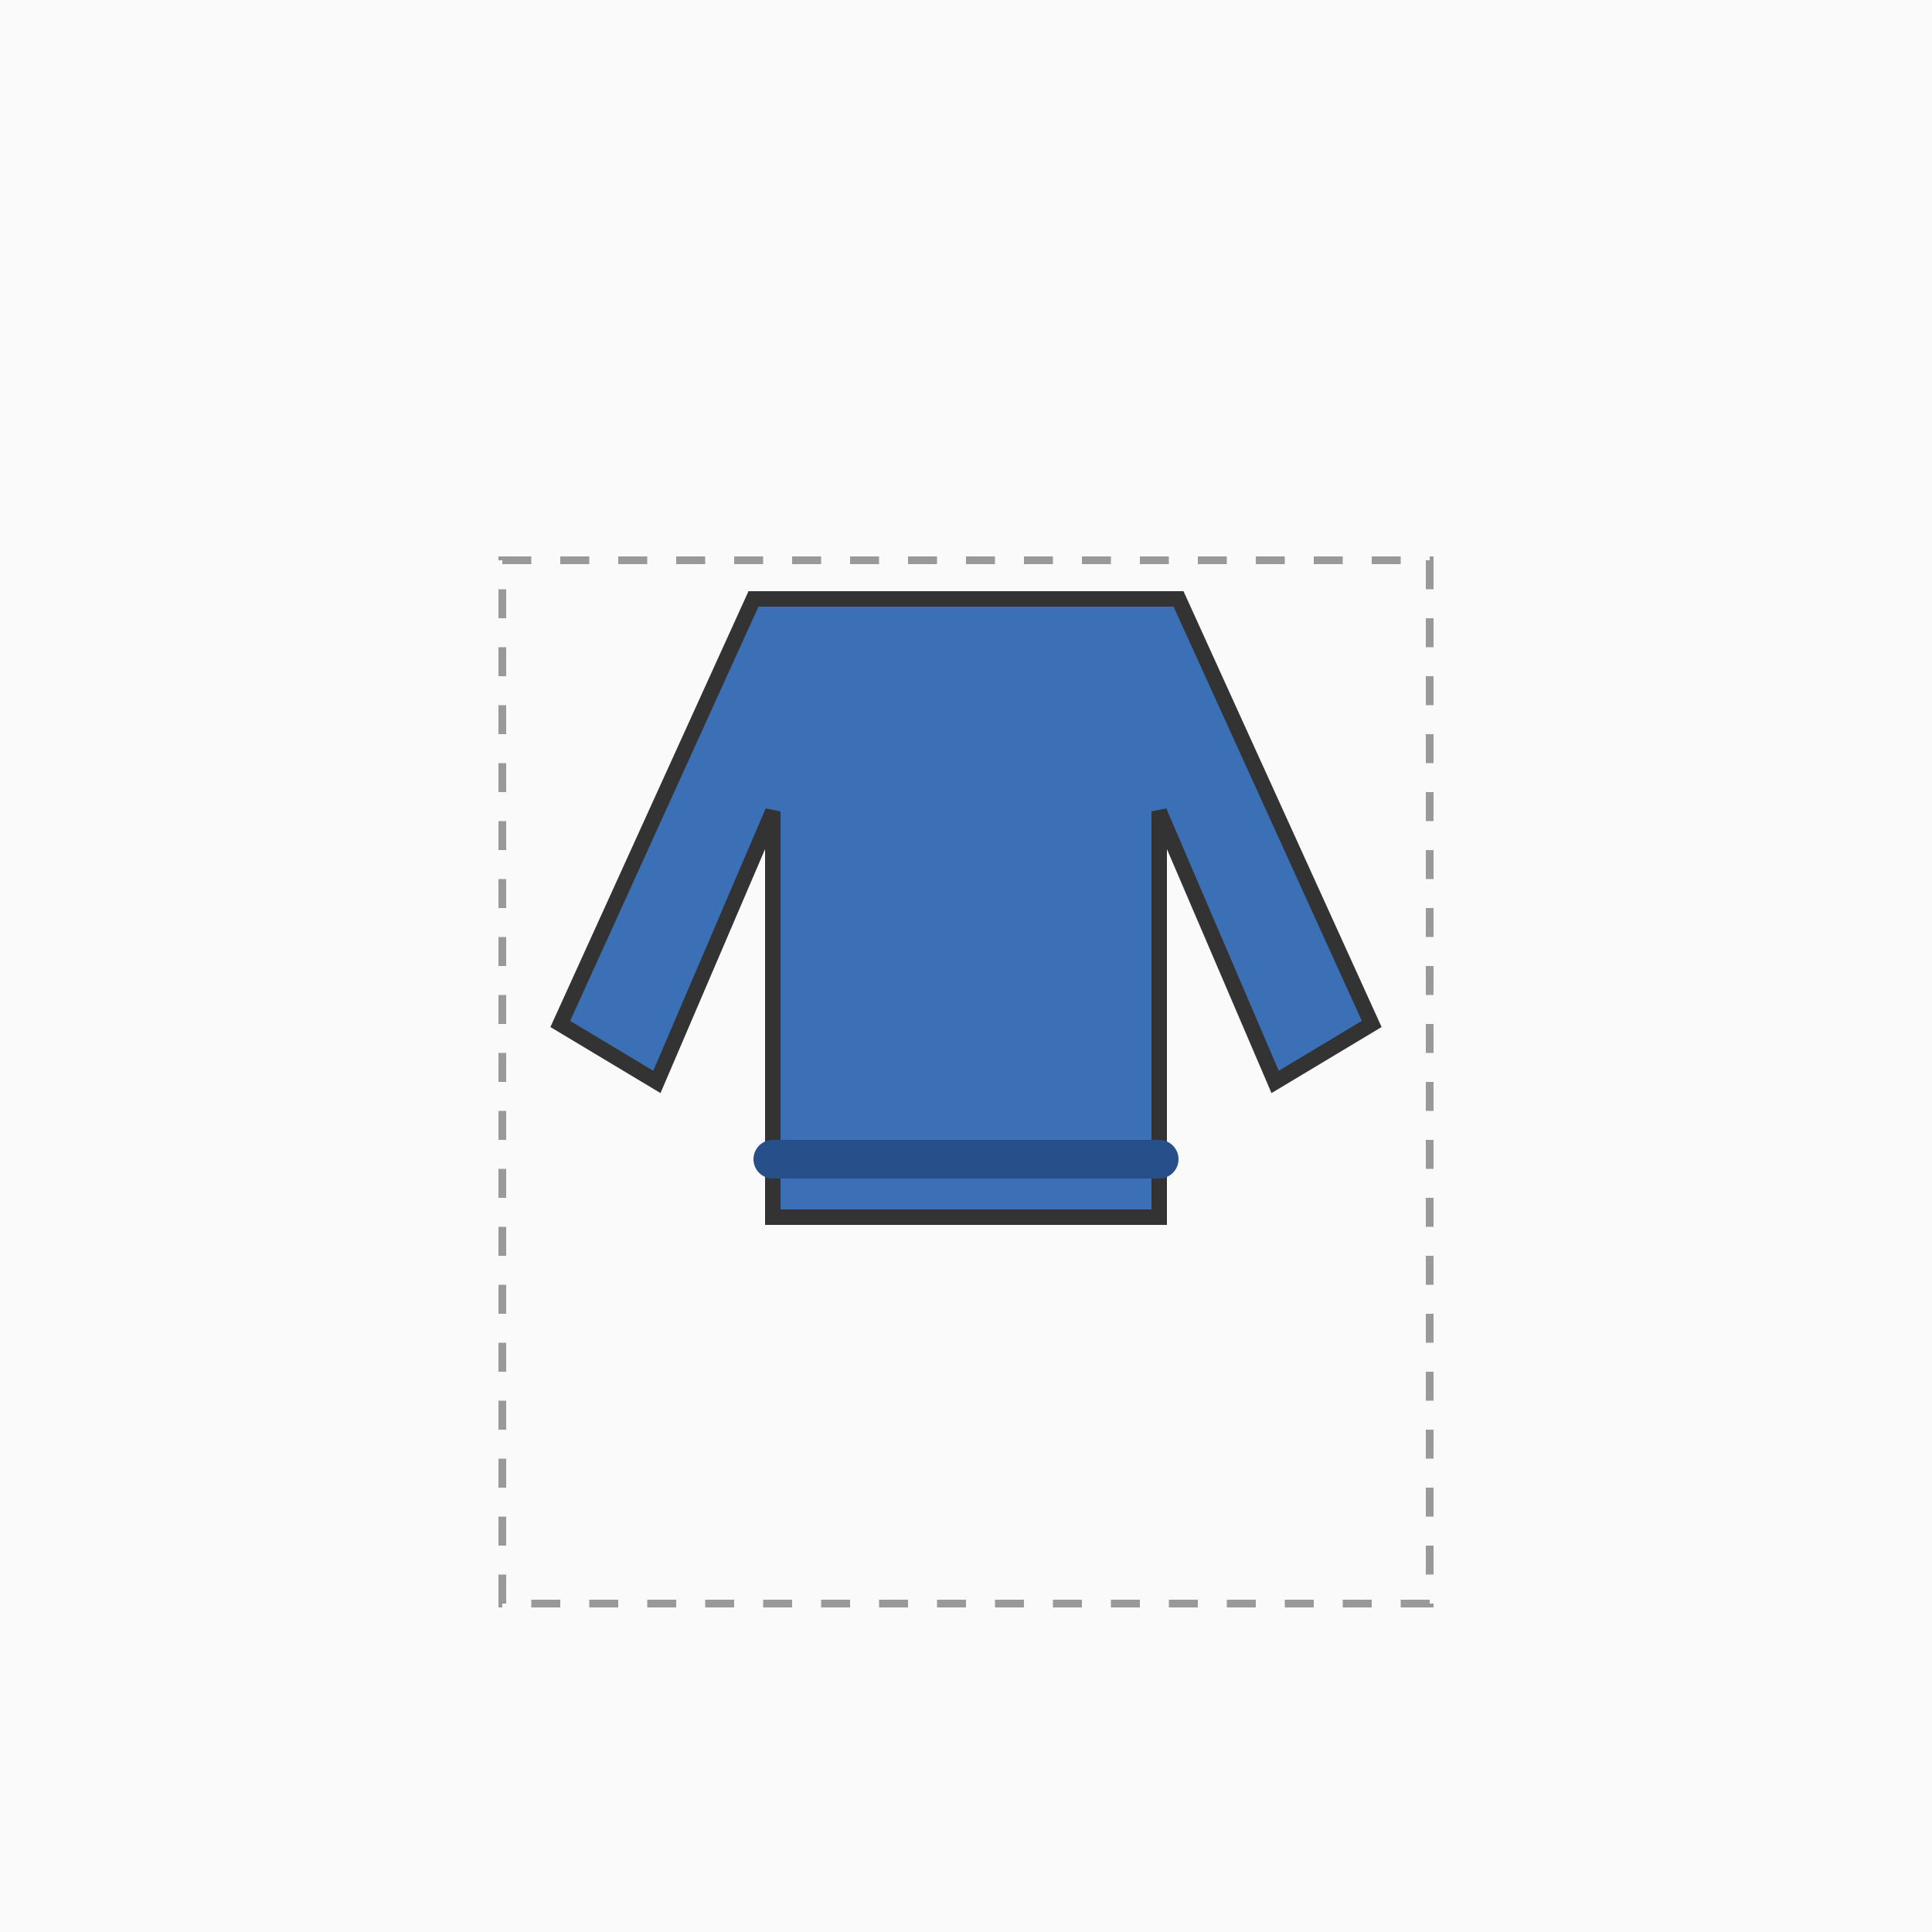
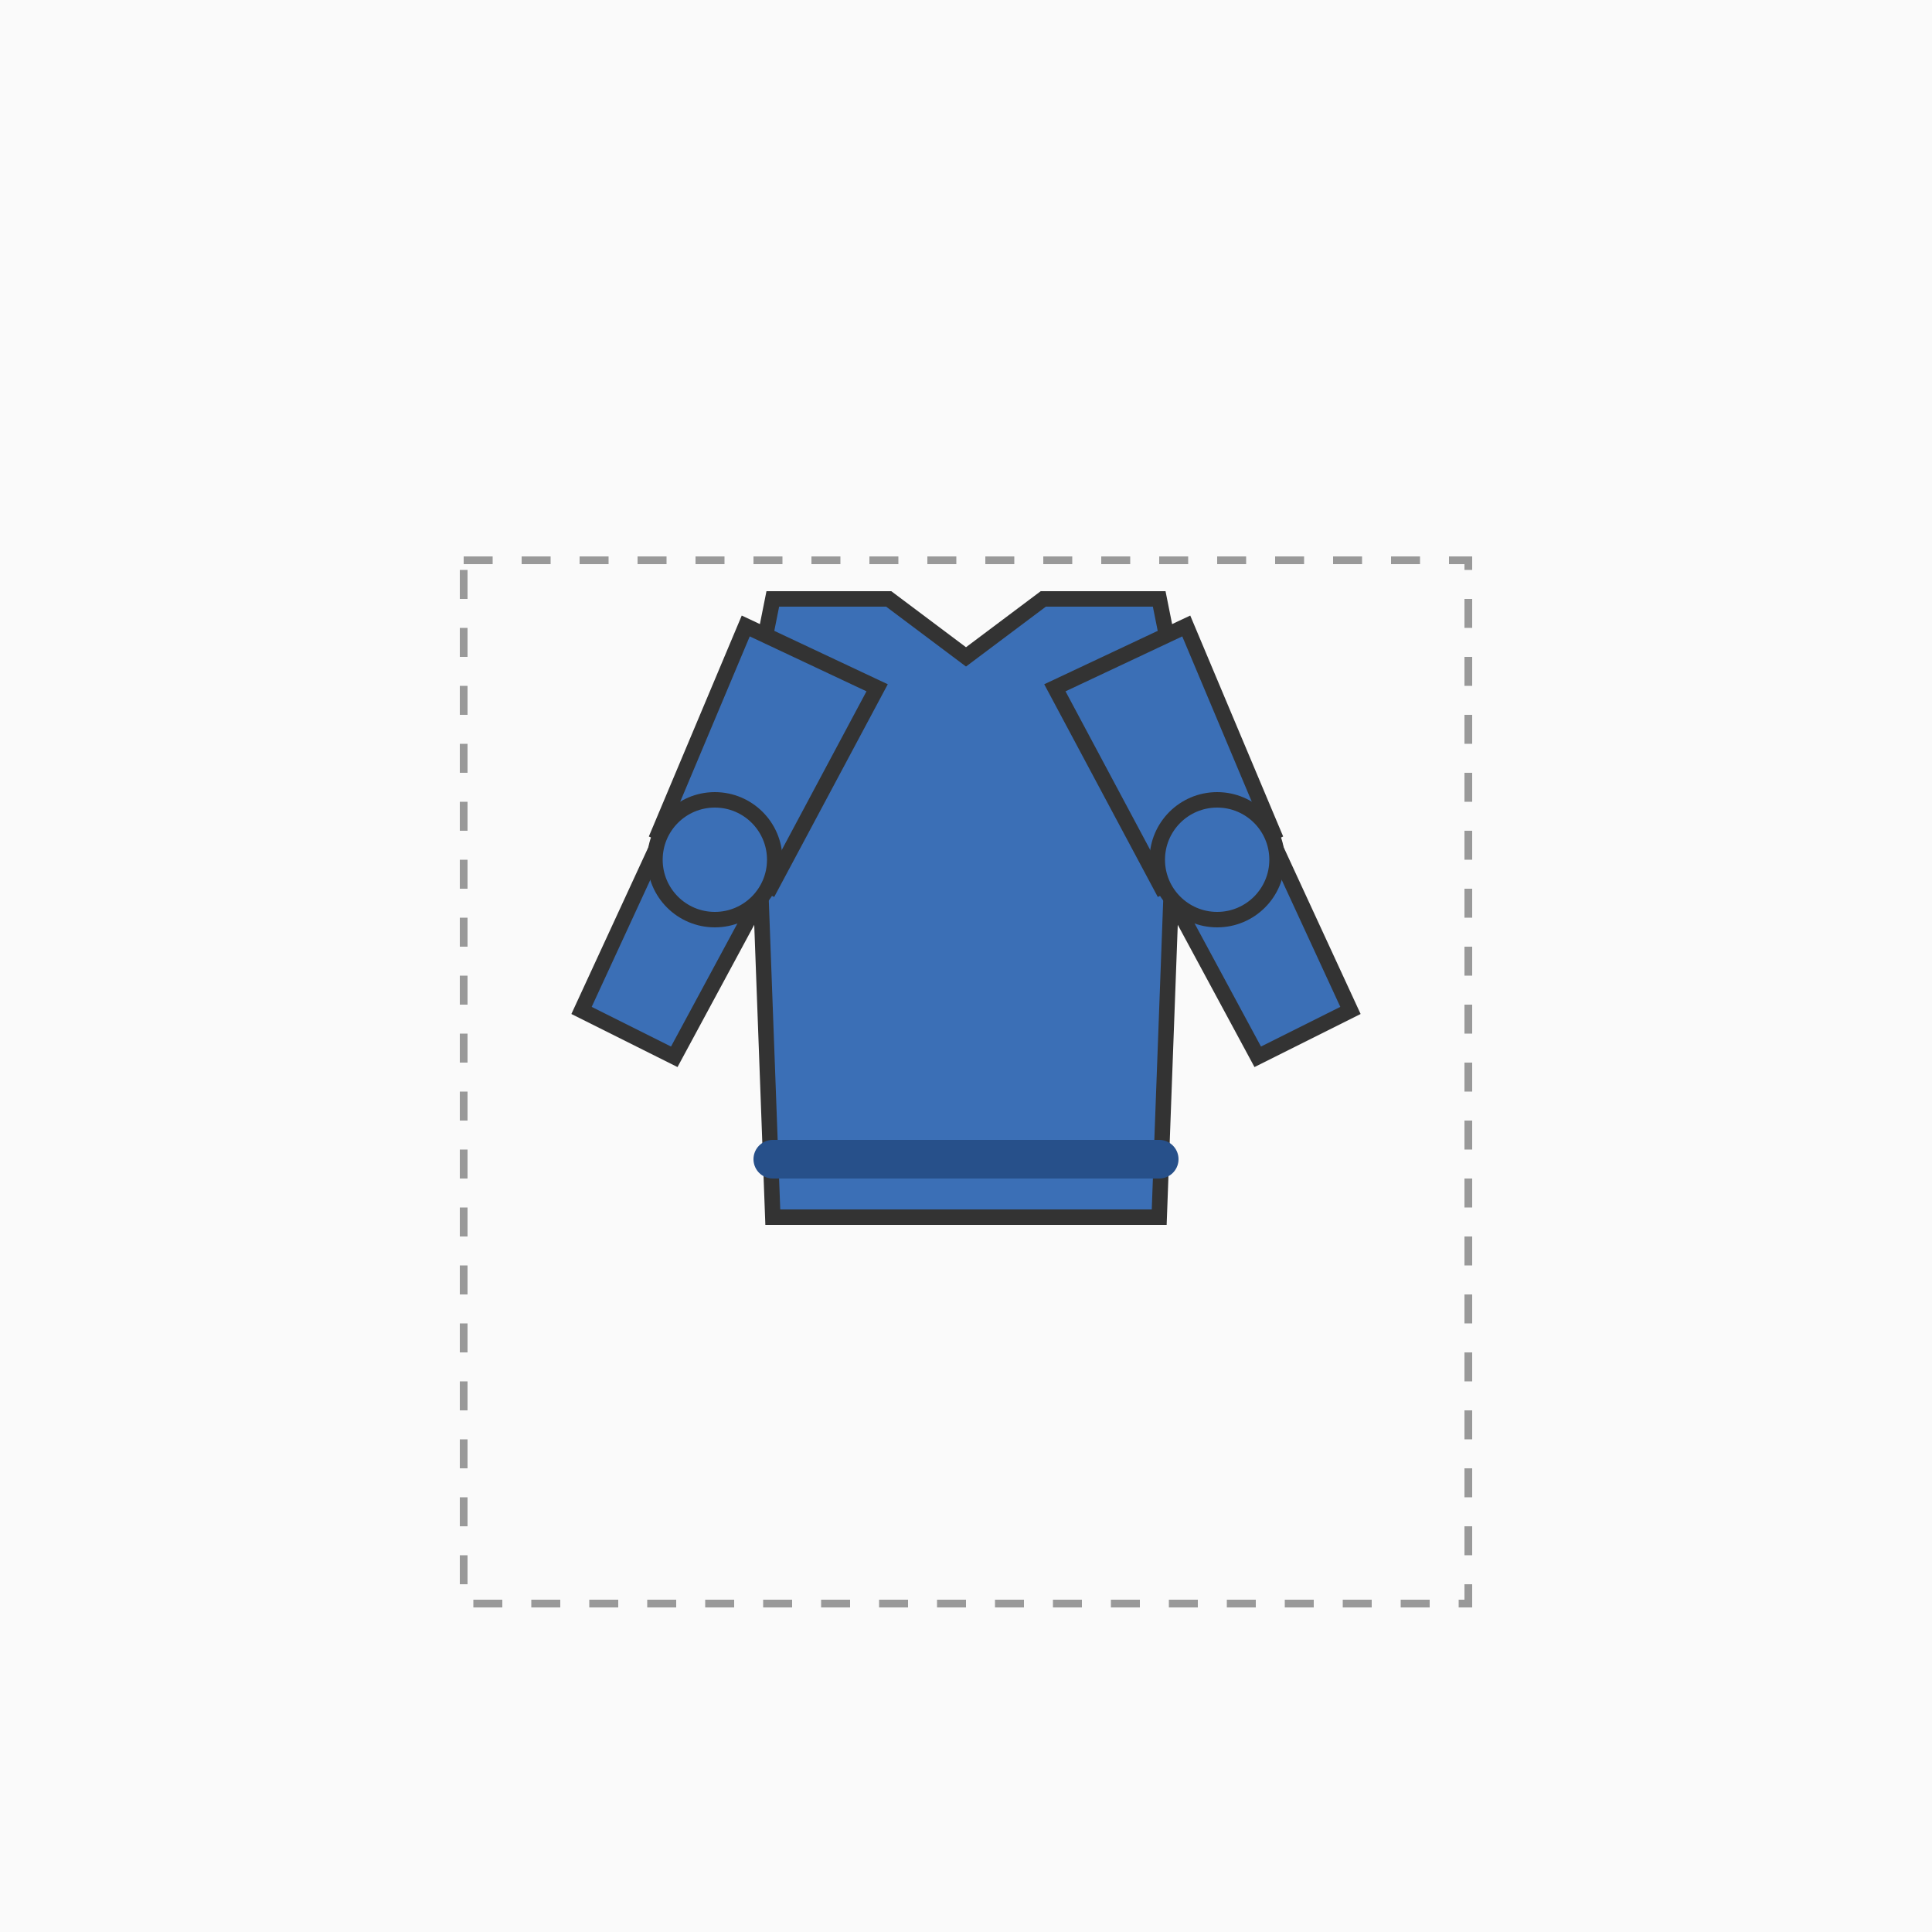
<svg xmlns="http://www.w3.org/2000/svg" viewBox="0 0 100 100" width="200" height="200">
  <rect width="100" height="100" fill="#fafafa" />
-   <rect x="26" y="29" width="48" height="54" fill="none" stroke="#999" stroke-width="0.4" stroke-dasharray="1.5 1.5" />
-   <polygon points="39,31 29,53 34,56 40,42 40,63 60,63 60,42 66,56 71,53 61,31" fill="#3B6FB6" stroke="#333" stroke-width="0.8" />
+   <rect x="24" y="29" width="52" height="54" fill="none" stroke="#999" stroke-width="0.4" stroke-dasharray="1.5 1.5" />
+   <polygon points="40,31 46,31 50,34 54,31 60,31 61,36 60,63 40,63 39,36" fill="#3B6FB6" stroke="#333" stroke-width="0.8" />
+   <polygon points="38.6,32.4 34.1,43.1 39.9,45.9 45.4,35.6" fill="#3B6FB6" stroke="#333" stroke-width="0.8" />
+   <polygon points="54.6,35.6 60.1,45.9 65.9,43.1 61.4,32.4" fill="#3B6FB6" stroke="#333" stroke-width="0.8" />
+   <polygon points="34.3,43.2 30.1,52.3 34.9,54.7 39.7,45.8" fill="#3B6FB6" stroke="#333" stroke-width="0.8" />
+   <polygon points="60.3,45.8 65.1,54.7 69.9,52.3 65.7,43.2" fill="#3B6FB6" stroke="#333" stroke-width="0.8" />
+   <ellipse cx="37" cy="44.5" rx="3.1" ry="3.1" fill="#3B6FB6" stroke="#333" stroke-width="0.8" />
+   <ellipse cx="63" cy="44.5" rx="3.1" ry="3.1" fill="#3B6FB6" stroke="#333" stroke-width="0.8" />
  <polyline points="40,60 60,60" fill="none" stroke="#27508A" stroke-width="2" stroke-linecap="round" stroke-linejoin="round" />
</svg>
